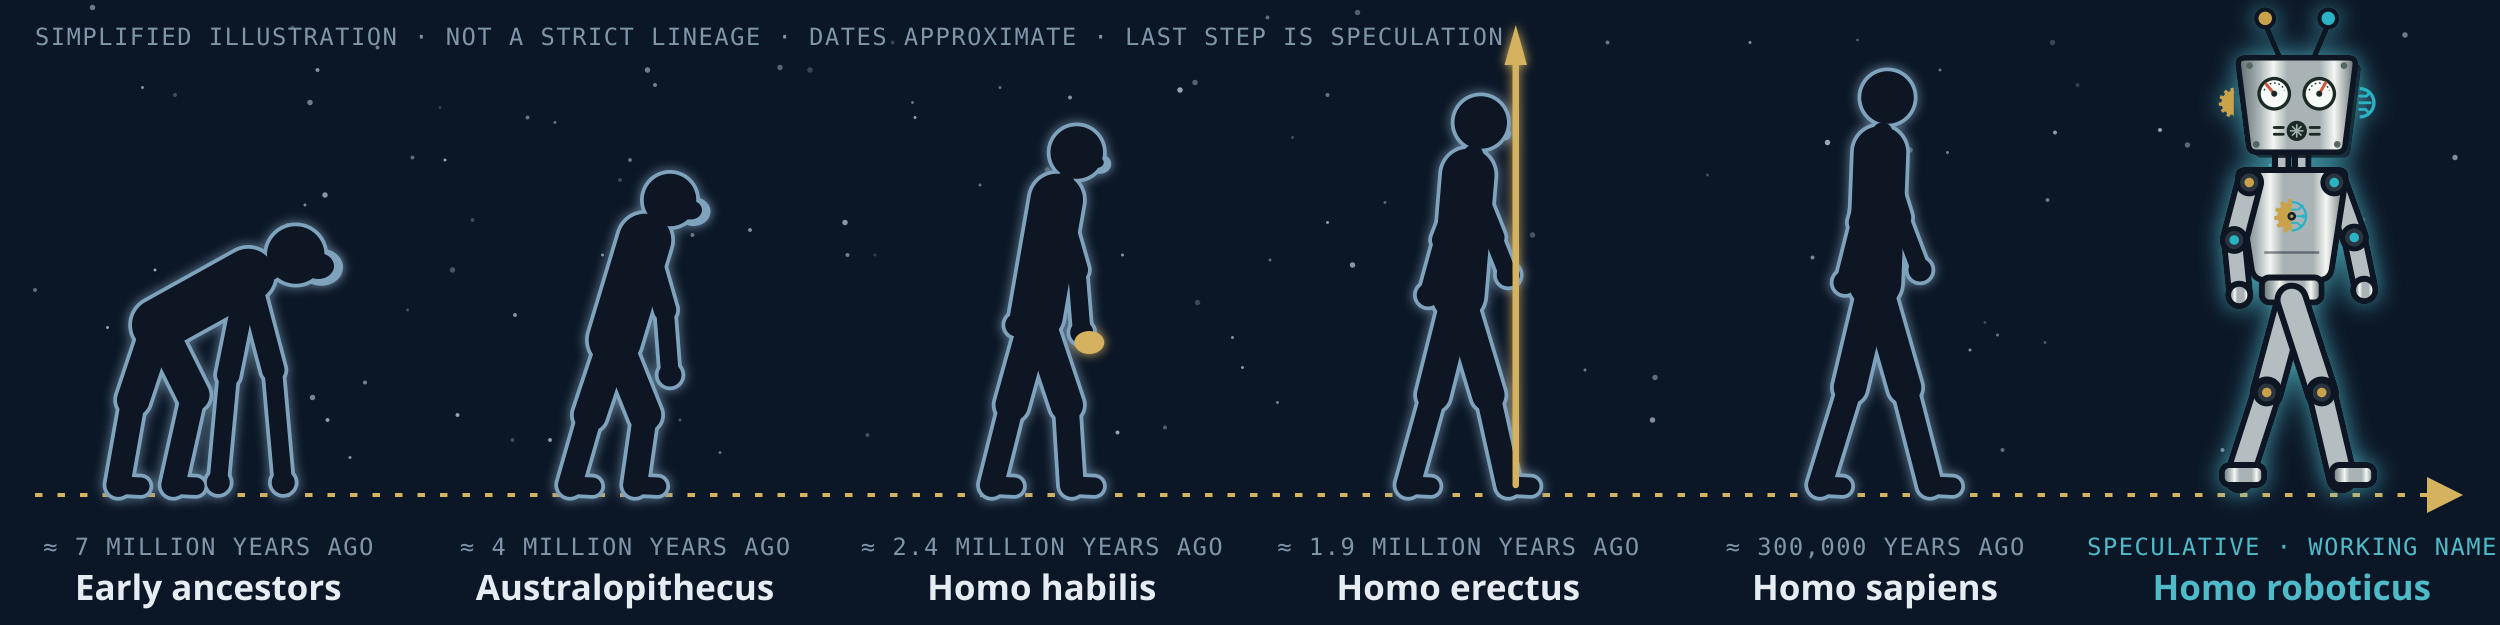
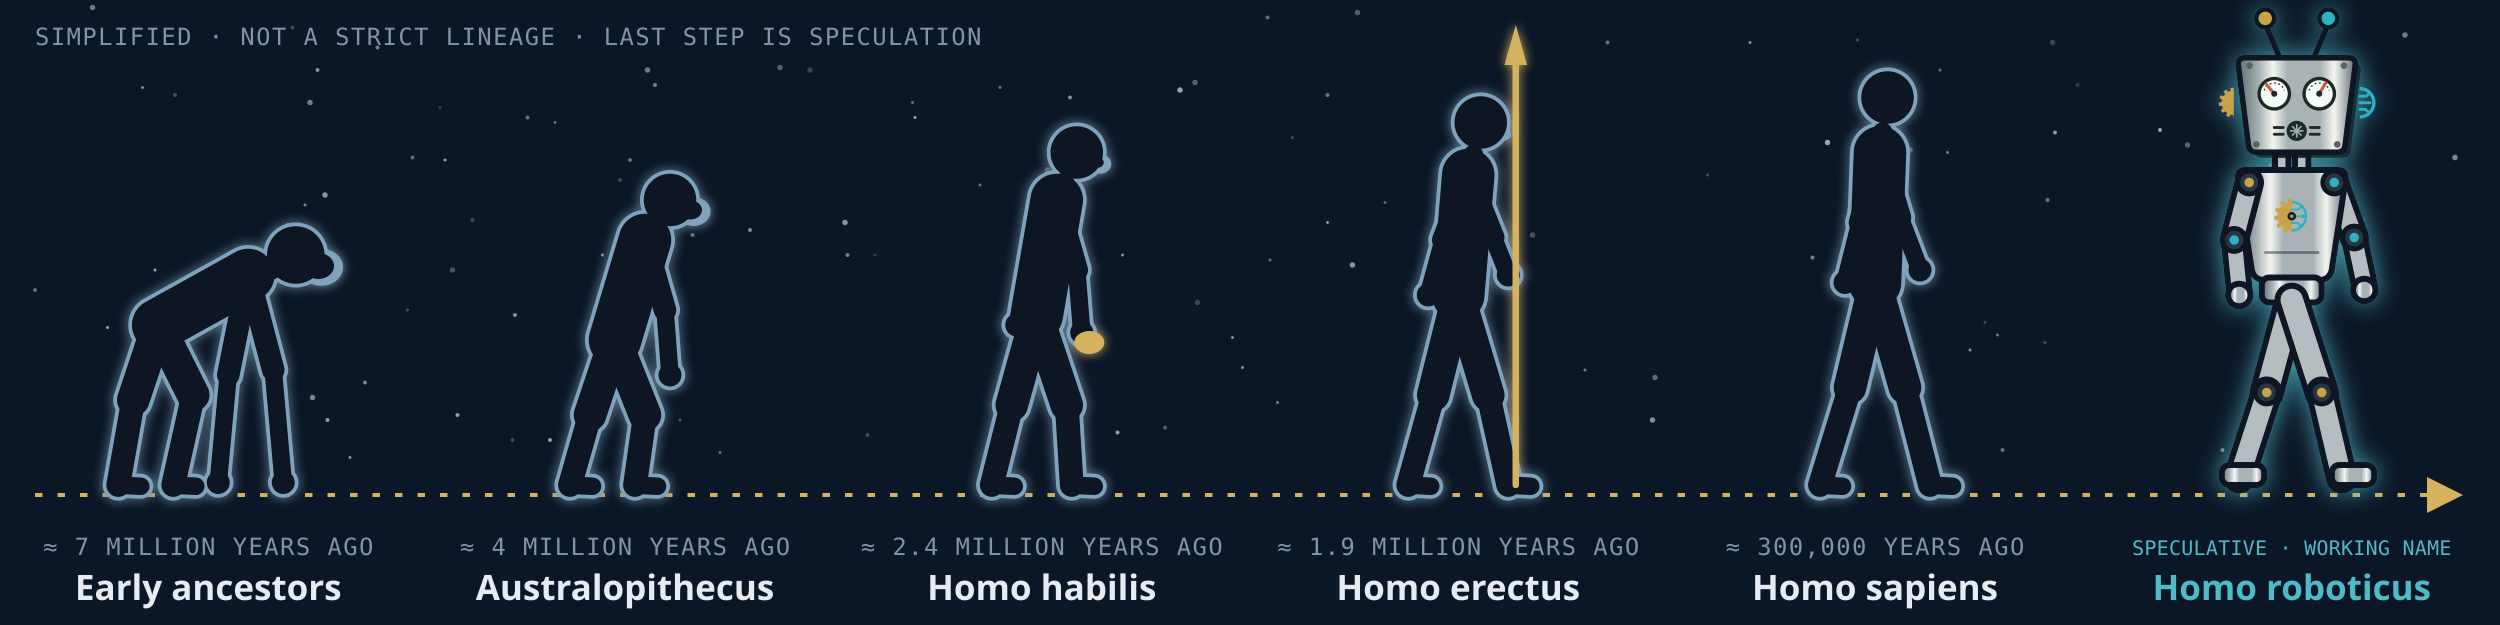
<svg xmlns="http://www.w3.org/2000/svg" viewBox="0 0 1000 250" role="img" aria-label="A simplified illustration of the line of development: from early ancestors through Australopithecus, Homo habilis, Homo erectus and Homo sapiens, and, as a speculative continuation, Homo roboticus, a robot-human.">
  <rect width="1000" height="250" fill="#0b1626" />
  <defs>
    <filter id="gw" x="-50%" y="-50%" width="200%" height="200%">
      <feGaussianBlur stdDeviation="2.2" result="b" />
      <feMerge>
        <feMergeNode in="b" />
        <feMergeNode in="SourceGraphic" />
      </feMerge>
    </filter>
    <filter id="gw2" x="-50%" y="-50%" width="200%" height="200%">
      <feDropShadow dx="0" dy="0" stdDeviation="5" flood-color="#4fbac8" flood-opacity=".8" />
    </filter>
  </defs>
  <circle cx="324" cy="28" r="1.1" fill="#d6e6f2" opacity="0.22" />
  <circle cx="821" cy="17" r="1.1" fill="#d6e6f2" opacity="0.23" />
  <circle cx="507" cy="7" r="0.8" fill="#d6e6f2" opacity="0.41" />
  <circle cx="241" cy="102" r="0.6" fill="#d6e6f2" opacity="0.61" />
  <circle cx="124" cy="41" r="1.1" fill="#d6e6f2" opacity="0.49" />
  <circle cx="62" cy="108" r="0.6" fill="#d6e6f2" opacity="0.69" />
  <circle cx="47" cy="159" r="0.8" fill="#d6e6f2" opacity="0.41" />
  <circle cx="541" cy="106" r="1.1" fill="#d6e6f2" opacity="0.61" />
  <circle cx="181" cy="108" r="1.1" fill="#d6e6f2" opacity="0.29" />
  <circle cx="97" cy="132" r="1.1" fill="#d6e6f2" opacity="0.23" />
  <circle cx="206" cy="126" r="0.8" fill="#d6e6f2" opacity="0.59" />
  <circle cx="466" cy="171" r="0.8" fill="#d6e6f2" opacity="0.35" />
  <circle cx="794" cy="129" r="0.6" fill="#d6e6f2" opacity="0.24" />
  <circle cx="300" cy="92" r="0.8" fill="#d6e6f2" opacity="0.56" />
  <circle cx="288" cy="181" r="0.6" fill="#d6e6f2" opacity="0.46" />
  <circle cx="165" cy="63" r="0.8" fill="#d6e6f2" opacity="0.41" />
  <circle cx="962" cy="14" r="1.1" fill="#d6e6f2" opacity="0.49" />
  <circle cx="875" cy="58" r="1.1" fill="#d6e6f2" opacity="0.38" />
  <circle cx="497" cy="147" r="0.6" fill="#d6e6f2" opacity="0.62" />
  <circle cx="945" cy="88" r="1.1" fill="#d6e6f2" opacity="0.23" />
  <circle cx="731" cy="57" r="1.1" fill="#d6e6f2" opacity="0.70" />
  <circle cx="822" cy="53" r="0.8" fill="#d6e6f2" opacity="0.64" />
  <circle cx="347" cy="174" r="0.8" fill="#d6e6f2" opacity="0.28" />
  <circle cx="117" cy="11" r="0.8" fill="#d6e6f2" opacity="0.26" />
  <circle cx="248" cy="72" r="0.8" fill="#d6e6f2" opacity="0.24" />
  <circle cx="449" cy="102" r="0.6" fill="#d6e6f2" opacity="0.61" />
  <circle cx="864" cy="52" r="0.8" fill="#d6e6f2" opacity="0.69" />
  <circle cx="683" cy="70" r="0.6" fill="#d6e6f2" opacity="0.28" />
  <circle cx="176" cy="43" r="0.6" fill="#d6e6f2" opacity="0.21" />
  <circle cx="831" cy="34" r="0.8" fill="#d6e6f2" opacity="0.20" />
  <circle cx="419" cy="68" r="1.1" fill="#d6e6f2" opacity="0.36" />
  <circle cx="125" cy="159" r="1.1" fill="#d6e6f2" opacity="0.53" />
  <circle cx="740" cy="84" r="1.1" fill="#d6e6f2" opacity="0.60" />
  <circle cx="392" cy="74" r="0.6" fill="#d6e6f2" opacity="0.44" />
  <circle cx="400" cy="35" r="0.6" fill="#d6e6f2" opacity="0.42" />
  <circle cx="110" cy="111" r="0.6" fill="#d6e6f2" opacity="0.20" />
  <circle cx="151" cy="19" r="0.8" fill="#d6e6f2" opacity="0.51" />
  <circle cx="70" cy="38" r="0.8" fill="#d6e6f2" opacity="0.27" />
  <circle cx="252" cy="64" r="0.8" fill="#d6e6f2" opacity="0.44" />
  <circle cx="115" cy="90" r="0.8" fill="#d6e6f2" opacity="0.44" />
  <circle cx="312" cy="27" r="1.1" fill="#d6e6f2" opacity="0.37" />
  <circle cx="265" cy="153" r="0.6" fill="#d6e6f2" opacity="0.46" />
  <circle cx="205" cy="176" r="0.8" fill="#d6e6f2" opacity="0.27" />
  <circle cx="543" cy="5" r="1.1" fill="#d6e6f2" opacity="0.35" />
  <circle cx="643" cy="17" r="0.8" fill="#d6e6f2" opacity="0.46" />
  <circle cx="908" cy="66" r="0.6" fill="#d6e6f2" opacity="0.47" />
  <circle cx="779" cy="61" r="0.6" fill="#d6e6f2" opacity="0.51" />
  <circle cx="788" cy="140" r="0.6" fill="#d6e6f2" opacity="0.60" />
  <circle cx="818" cy="137" r="0.6" fill="#d6e6f2" opacity="0.30" />
  <circle cx="493" cy="135" r="0.6" fill="#d6e6f2" opacity="0.60" />
  <circle cx="472" cy="36" r="1.1" fill="#d6e6f2" opacity="0.68" />
  <circle cx="447" cy="173" r="0.8" fill="#d6e6f2" opacity="0.68" />
  <circle cx="365" cy="41" r="0.6" fill="#d6e6f2" opacity="0.44" />
  <circle cx="338" cy="89" r="1.1" fill="#d6e6f2" opacity="0.62" />
  <circle cx="479" cy="121" r="1.1" fill="#d6e6f2" opacity="0.24" />
  <circle cx="661" cy="168" r="1.1" fill="#d6e6f2" opacity="0.58" />
  <circle cx="478" cy="33" r="1.1" fill="#d6e6f2" opacity="0.37" />
  <circle cx="801" cy="180" r="0.8" fill="#d6e6f2" opacity="0.43" />
  <circle cx="743" cy="16" r="0.6" fill="#d6e6f2" opacity="0.29" />
  <circle cx="127" cy="28" r="0.8" fill="#d6e6f2" opacity="0.60" />
  <circle cx="146" cy="153" r="0.8" fill="#d6e6f2" opacity="0.53" />
  <circle cx="350" cy="102" r="0.6" fill="#d6e6f2" opacity="0.21" />
  <circle cx="799" cy="134" r="0.6" fill="#d6e6f2" opacity="0.46" />
  <circle cx="934" cy="80" r="0.6" fill="#d6e6f2" opacity="0.61" />
  <circle cx="211" cy="47" r="0.8" fill="#d6e6f2" opacity="0.45" />
  <circle cx="764" cy="60" r="1.1" fill="#d6e6f2" opacity="0.41" />
  <circle cx="131" cy="168" r="0.8" fill="#d6e6f2" opacity="0.65" />
  <circle cx="662" cy="151" r="1.1" fill="#d6e6f2" opacity="0.41" />
  <circle cx="918" cy="93" r="1.1" fill="#d6e6f2" opacity="0.28" />
  <circle cx="511" cy="161" r="0.6" fill="#d6e6f2" opacity="0.50" />
  <circle cx="776" cy="28" r="0.6" fill="#d6e6f2" opacity="0.44" />
  <circle cx="725" cy="103" r="0.8" fill="#d6e6f2" opacity="0.54" />
  <circle cx="531" cy="89" r="0.6" fill="#d6e6f2" opacity="0.64" />
  <circle cx="57" cy="35" r="0.6" fill="#d6e6f2" opacity="0.59" />
  <circle cx="508" cy="104" r="0.6" fill="#d6e6f2" opacity="0.42" />
  <circle cx="613" cy="94" r="1.1" fill="#d6e6f2" opacity="0.30" />
  <circle cx="277" cy="94" r="0.8" fill="#d6e6f2" opacity="0.45" />
  <circle cx="248" cy="97" r="0.8" fill="#d6e6f2" opacity="0.66" />
  <circle cx="893" cy="37" r="0.8" fill="#d6e6f2" opacity="0.27" />
  <circle cx="122" cy="82" r="0.6" fill="#d6e6f2" opacity="0.54" />
  <circle cx="428" cy="39" r="0.8" fill="#d6e6f2" opacity="0.59" />
  <circle cx="897" cy="29" r="1.1" fill="#d6e6f2" opacity="0.52" />
  <circle cx="366" cy="47" r="0.6" fill="#d6e6f2" opacity="0.68" />
  <circle cx="220" cy="176" r="0.8" fill="#d6e6f2" opacity="0.64" />
  <circle cx="163" cy="124" r="0.6" fill="#d6e6f2" opacity="0.28" />
  <circle cx="432" cy="95" r="0.8" fill="#d6e6f2" opacity="0.41" />
  <circle cx="357" cy="17" r="0.8" fill="#d6e6f2" opacity="0.21" />
  <circle cx="554" cy="81" r="0.6" fill="#d6e6f2" opacity="0.39" />
  <circle cx="517" cy="55" r="0.6" fill="#d6e6f2" opacity="0.26" />
  <circle cx="919" cy="42" r="0.6" fill="#d6e6f2" opacity="0.24" />
  <circle cx="272" cy="168" r="0.6" fill="#d6e6f2" opacity="0.34" />
  <circle cx="130" cy="78" r="1.1" fill="#d6e6f2" opacity="0.61" />
  <circle cx="259" cy="28" r="1.1" fill="#d6e6f2" opacity="0.49" />
  <circle cx="700" cy="17" r="0.6" fill="#d6e6f2" opacity="0.60" />
  <circle cx="183" cy="166" r="0.8" fill="#d6e6f2" opacity="0.67" />
  <circle cx="634" cy="148" r="0.6" fill="#d6e6f2" opacity="0.50" />
  <circle cx="222" cy="49" r="0.6" fill="#d6e6f2" opacity="0.43" />
  <circle cx="339" cy="102" r="0.8" fill="#d6e6f2" opacity="0.51" />
  <circle cx="43" cy="131" r="0.6" fill="#d6e6f2" opacity="0.68" />
  <circle cx="262" cy="34" r="0.8" fill="#d6e6f2" opacity="0.51" />
  <circle cx="531" cy="38" r="0.8" fill="#d6e6f2" opacity="0.45" />
  <circle cx="178" cy="64" r="0.6" fill="#d6e6f2" opacity="0.70" />
  <circle cx="37" cy="3" r="1.1" fill="#d6e6f2" opacity="0.48" />
  <circle cx="189" cy="88" r="0.8" fill="#d6e6f2" opacity="0.25" />
  <circle cx="819" cy="80" r="0.8" fill="#d6e6f2" opacity="0.47" />
  <circle cx="889" cy="180" r="0.8" fill="#d6e6f2" opacity="0.54" />
  <circle cx="982" cy="63" r="1.1" fill="#d6e6f2" opacity="0.56" />
  <circle cx="140" cy="183" r="0.6" fill="#d6e6f2" opacity="0.62" />
  <circle cx="14" cy="116" r="0.8" fill="#d6e6f2" opacity="0.42" />
  <circle cx="55" cy="123" r="0.8" fill="#d6e6f2" opacity="0.64" />
  <defs>
    <marker id="arnen" markerWidth="9" markerHeight="9" refX="7" refY="4.5" orient="auto">
      <path d="M0 0 L9 4.5 L0 9 Z" fill="#d4b25e" />
    </marker>
  </defs>
  <path d="M14 198 H982" stroke="#d4b25e" stroke-width="1.6" stroke-dasharray="3 6" marker-end="url(#arnen)" />
  <g class="fg" style="--d:0.00s;--o:1">
    <g filter="url(#gw)">
      <path d="M63.3 130 L53.3 160" stroke="#7fa3bd" stroke-width="16" stroke-linecap="round" fill="none" />
      <path d="M53.3 160 L47.3 194" stroke="#7fa3bd" stroke-width="12.5" stroke-linecap="round" fill="none" />
      <path d="M46.3 194 L56.3 194.5" stroke="#7fa3bd" stroke-width="10" stroke-linecap="round" fill="none" />
      <path d="M99.3 110 L91.3 150" stroke="#7fa3bd" stroke-width="12" stroke-linecap="round" fill="none" />
      <path d="M91.3 150 L87.3 193" stroke="#7fa3bd" stroke-width="10" stroke-linecap="round" fill="none" />
      <circle cx="87.3" cy="193" r="6.1" fill="#7fa3bd" />
      <path d="M63.3 130 L99.3 110" stroke="#7fa3bd" stroke-width="24" stroke-linecap="round" fill="none" />
      <path d="M99.3 110 L108.3 108" stroke="#7fa3bd" stroke-width="11" stroke-linecap="round" fill="none" />
      <path d="M63.3 130 L77.3 158" stroke="#7fa3bd" stroke-width="16" stroke-linecap="round" fill="none" />
      <path d="M77.3 158 L69.3 194" stroke="#7fa3bd" stroke-width="12.5" stroke-linecap="round" fill="none" />
      <path d="M68.3 194 L78.3 194.5" stroke="#7fa3bd" stroke-width="10" stroke-linecap="round" fill="none" />
      <circle cx="118.3" cy="102" r="13" fill="#7fa3bd" />
      <ellipse cx="128.5" cy="106.9" rx="8.7" ry="7.4" fill="#7fa3bd" />
      <path d="M99.3 110 L109.3 148" stroke="#7fa3bd" stroke-width="12" stroke-linecap="round" fill="none" />
      <path d="M109.3 148 L113.3 193" stroke="#7fa3bd" stroke-width="10" stroke-linecap="round" fill="none" />
      <circle cx="113.3" cy="193" r="6.1" fill="#7fa3bd" />
      <path d="M63.3 130 L53.3 160" stroke="#0a1220" stroke-width="13" stroke-linecap="round" fill="none" />
      <path d="M53.3 160 L47.3 194" stroke="#0a1220" stroke-width="9.5" stroke-linecap="round" fill="none" />
      <path d="M46.3 194 L56.3 194.5" stroke="#0a1220" stroke-width="7" stroke-linecap="round" fill="none" />
      <path d="M99.3 110 L91.3 150" stroke="#0a1220" stroke-width="9" stroke-linecap="round" fill="none" />
      <path d="M91.3 150 L87.3 193" stroke="#0a1220" stroke-width="7" stroke-linecap="round" fill="none" />
      <circle cx="87.3" cy="193" r="4.6" fill="#0a1220" />
      <path d="M63.3 130 L99.3 110" stroke="#0a1220" stroke-width="21" stroke-linecap="round" fill="none" />
      <path d="M99.3 110 L108.3 108" stroke="#0a1220" stroke-width="8" stroke-linecap="round" fill="none" />
      <path d="M63.3 130 L77.3 158" stroke="#0a1220" stroke-width="13" stroke-linecap="round" fill="none" />
      <path d="M77.3 158 L69.3 194" stroke="#0a1220" stroke-width="9.5" stroke-linecap="round" fill="none" />
      <path d="M68.3 194 L78.3 194.5" stroke="#0a1220" stroke-width="7" stroke-linecap="round" fill="none" />
      <circle cx="118.3" cy="102" r="11.5" fill="#0a1220" />
      <ellipse cx="127.3" cy="106.4" rx="6.3" ry="5.2" fill="#0a1220" />
      <path d="M99.3 110 L109.3 148" stroke="#0a1220" stroke-width="9" stroke-linecap="round" fill="none" />
      <path d="M109.3 148 L113.3 193" stroke="#0a1220" stroke-width="7" stroke-linecap="round" fill="none" />
      <circle cx="113.3" cy="193" r="4.6" fill="#0a1220" />
    </g>
  </g>
  <g class="fg" style="--d:0.35s;--o:1">
    <g filter="url(#gw)">
      <path d="M246 136 L236 166" stroke="#7fa3bd" stroke-width="16" stroke-linecap="round" fill="none" />
      <path d="M236 166 L228 194" stroke="#7fa3bd" stroke-width="12.5" stroke-linecap="round" fill="none" />
      <path d="M227 194 L237 194.5" stroke="#7fa3bd" stroke-width="10" stroke-linecap="round" fill="none" />
      <path d="M258 96 L248 122" stroke="#7fa3bd" stroke-width="12" stroke-linecap="round" fill="none" />
      <path d="M248 122 L242 148" stroke="#7fa3bd" stroke-width="10" stroke-linecap="round" fill="none" />
      <circle cx="242" cy="148" r="6.1" fill="#7fa3bd" />
      <path d="M246 136 L258 96" stroke="#7fa3bd" stroke-width="24" stroke-linecap="round" fill="none" />
      <path d="M258 96 L262 90" stroke="#7fa3bd" stroke-width="11" stroke-linecap="round" fill="none" />
      <path d="M246 136 L258 166" stroke="#7fa3bd" stroke-width="16" stroke-linecap="round" fill="none" />
      <path d="M258 166 L254 194" stroke="#7fa3bd" stroke-width="12.5" stroke-linecap="round" fill="none" />
      <path d="M253 194 L263 194.5" stroke="#7fa3bd" stroke-width="10" stroke-linecap="round" fill="none" />
      <circle cx="268" cy="80" r="12" fill="#7fa3bd" />
      <ellipse cx="277.4" cy="84.6" rx="6.8" ry="5.8" fill="#7fa3bd" />
      <path d="M258 96 L266 124" stroke="#7fa3bd" stroke-width="12" stroke-linecap="round" fill="none" />
      <path d="M266 124 L268 150" stroke="#7fa3bd" stroke-width="10" stroke-linecap="round" fill="none" />
      <circle cx="268" cy="150" r="6.1" fill="#7fa3bd" />
      <path d="M246 136 L236 166" stroke="#0a1220" stroke-width="13" stroke-linecap="round" fill="none" />
      <path d="M236 166 L228 194" stroke="#0a1220" stroke-width="9.5" stroke-linecap="round" fill="none" />
      <path d="M227 194 L237 194.5" stroke="#0a1220" stroke-width="7" stroke-linecap="round" fill="none" />
      <path d="M258 96 L248 122" stroke="#0a1220" stroke-width="9" stroke-linecap="round" fill="none" />
      <path d="M248 122 L242 148" stroke="#0a1220" stroke-width="7" stroke-linecap="round" fill="none" />
      <circle cx="242" cy="148" r="4.6" fill="#0a1220" />
      <path d="M246 136 L258 96" stroke="#0a1220" stroke-width="21" stroke-linecap="round" fill="none" />
      <path d="M258 96 L262 90" stroke="#0a1220" stroke-width="8" stroke-linecap="round" fill="none" />
      <path d="M246 136 L258 166" stroke="#0a1220" stroke-width="13" stroke-linecap="round" fill="none" />
      <path d="M258 166 L254 194" stroke="#0a1220" stroke-width="9.5" stroke-linecap="round" fill="none" />
      <path d="M253 194 L263 194.5" stroke="#0a1220" stroke-width="7" stroke-linecap="round" fill="none" />
      <circle cx="268" cy="80" r="10.5" fill="#0a1220" />
      <ellipse cx="276.2" cy="84" rx="4.6" ry="3.8" fill="#0a1220" />
      <path d="M258 96 L266 124" stroke="#0a1220" stroke-width="9" stroke-linecap="round" fill="none" />
      <path d="M266 124 L268 150" stroke="#0a1220" stroke-width="7" stroke-linecap="round" fill="none" />
      <circle cx="268" cy="150" r="4.6" fill="#0a1220" />
    </g>
  </g>
  <g class="fg" style="--d:0.70s;--o:1">
    <g filter="url(#gw)">
      <path d="M414.7 126 L404.7 162" stroke="#7fa3bd" stroke-width="16" stroke-linecap="round" fill="none" />
      <path d="M404.7 162 L396.7 194" stroke="#7fa3bd" stroke-width="12.5" stroke-linecap="round" fill="none" />
      <path d="M395.7 194 L405.7 194.5" stroke="#7fa3bd" stroke-width="10" stroke-linecap="round" fill="none" />
      <path d="M422.7 80 L412.7 106" stroke="#7fa3bd" stroke-width="12" stroke-linecap="round" fill="none" />
      <path d="M412.7 106 L406.7 130" stroke="#7fa3bd" stroke-width="10" stroke-linecap="round" fill="none" />
      <circle cx="406.7" cy="130" r="6.1" fill="#7fa3bd" />
      <path d="M414.7 126 L422.7 80" stroke="#7fa3bd" stroke-width="24" stroke-linecap="round" fill="none" />
      <path d="M422.7 80 L425.7 73" stroke="#7fa3bd" stroke-width="11" stroke-linecap="round" fill="none" />
      <path d="M414.7 126 L426.7 162" stroke="#7fa3bd" stroke-width="16" stroke-linecap="round" fill="none" />
      <path d="M426.7 162 L428.7 194" stroke="#7fa3bd" stroke-width="12.5" stroke-linecap="round" fill="none" />
      <path d="M427.7 194 L437.7 194.5" stroke="#7fa3bd" stroke-width="10" stroke-linecap="round" fill="none" />
      <circle cx="430.7" cy="61" r="12" fill="#7fa3bd" />
      <ellipse cx="440" cy="65.6" rx="4.5" ry="3.9" fill="#7fa3bd" />
      <path d="M422.7 80 L430.7 108" stroke="#7fa3bd" stroke-width="12" stroke-linecap="round" fill="none" />
      <path d="M430.7 108 L432.7 133" stroke="#7fa3bd" stroke-width="10" stroke-linecap="round" fill="none" />
      <circle cx="432.7" cy="133" r="6.1" fill="#7fa3bd" />
      <path d="M414.7 126 L404.7 162" stroke="#0a1220" stroke-width="13" stroke-linecap="round" fill="none" />
      <path d="M404.7 162 L396.7 194" stroke="#0a1220" stroke-width="9.5" stroke-linecap="round" fill="none" />
      <path d="M395.7 194 L405.7 194.5" stroke="#0a1220" stroke-width="7" stroke-linecap="round" fill="none" />
      <path d="M422.7 80 L412.7 106" stroke="#0a1220" stroke-width="9" stroke-linecap="round" fill="none" />
      <path d="M412.7 106 L406.7 130" stroke="#0a1220" stroke-width="7" stroke-linecap="round" fill="none" />
      <circle cx="406.7" cy="130" r="4.6" fill="#0a1220" />
      <path d="M414.7 126 L422.7 80" stroke="#0a1220" stroke-width="21" stroke-linecap="round" fill="none" />
      <path d="M422.7 80 L425.7 73" stroke="#0a1220" stroke-width="8" stroke-linecap="round" fill="none" />
      <path d="M414.7 126 L426.7 162" stroke="#0a1220" stroke-width="13" stroke-linecap="round" fill="none" />
      <path d="M426.7 162 L428.7 194" stroke="#0a1220" stroke-width="9.5" stroke-linecap="round" fill="none" />
      <path d="M427.7 194 L437.7 194.5" stroke="#0a1220" stroke-width="7" stroke-linecap="round" fill="none" />
      <circle cx="430.7" cy="61" r="10.5" fill="#0a1220" />
      <ellipse cx="438.9" cy="65" rx="2.6" ry="2.1" fill="#0a1220" />
      <path d="M422.7 80 L430.7 108" stroke="#0a1220" stroke-width="9" stroke-linecap="round" fill="none" />
      <path d="M430.7 108 L432.7 133" stroke="#0a1220" stroke-width="7" stroke-linecap="round" fill="none" />
      <circle cx="432.7" cy="133" r="4.6" fill="#0a1220" />
      <ellipse cx="435.7" cy="137" rx="6" ry="4.6" fill="#d4b25e" />
    </g>
  </g>
  <g class="fg" style="--d:1.05s;--o:1">
    <g filter="url(#gw)">
      <path d="M583.3 118 L573.3 158" stroke="#7fa3bd" stroke-width="16" stroke-linecap="round" fill="none" />
      <path d="M573.3 158 L563.3 194" stroke="#7fa3bd" stroke-width="12.5" stroke-linecap="round" fill="none" />
      <path d="M562.3 194 L572.3 194.5" stroke="#7fa3bd" stroke-width="10" stroke-linecap="round" fill="none" />
      <path d="M587.3 70 L577.3 96" stroke="#7fa3bd" stroke-width="12" stroke-linecap="round" fill="none" />
      <path d="M577.3 96 L571.3 118" stroke="#7fa3bd" stroke-width="10" stroke-linecap="round" fill="none" />
      <circle cx="571.3" cy="118" r="6.1" fill="#7fa3bd" />
      <path d="M583.3 118 L587.3 70" stroke="#7fa3bd" stroke-width="24" stroke-linecap="round" fill="none" />
      <path d="M587.3 70 L589.3 62" stroke="#7fa3bd" stroke-width="11" stroke-linecap="round" fill="none" />
      <path d="M583.3 118 L595.3 158" stroke="#7fa3bd" stroke-width="16" stroke-linecap="round" fill="none" />
      <path d="M595.3 158 L603.3 194" stroke="#7fa3bd" stroke-width="12.5" stroke-linecap="round" fill="none" />
      <path d="M602.3 194 L612.3 194.5" stroke="#7fa3bd" stroke-width="10" stroke-linecap="round" fill="none" />
      <circle cx="592.3" cy="49" r="12" fill="#7fa3bd" />
      <ellipse cx="601.7" cy="53.6" rx="2.8" ry="2.6" fill="#7fa3bd" />
      <path d="M587.3 70 L597.3 95" stroke="#7fa3bd" stroke-width="12" stroke-linecap="round" fill="none" />
      <path d="M597.3 95 L603.3 110" stroke="#7fa3bd" stroke-width="10" stroke-linecap="round" fill="none" />
      <circle cx="603.3" cy="110" r="6.1" fill="#7fa3bd" />
      <path d="M583.3 118 L573.3 158" stroke="#0a1220" stroke-width="13" stroke-linecap="round" fill="none" />
      <path d="M573.3 158 L563.3 194" stroke="#0a1220" stroke-width="9.5" stroke-linecap="round" fill="none" />
      <path d="M562.3 194 L572.3 194.5" stroke="#0a1220" stroke-width="7" stroke-linecap="round" fill="none" />
      <path d="M587.3 70 L577.3 96" stroke="#0a1220" stroke-width="9" stroke-linecap="round" fill="none" />
      <path d="M577.3 96 L571.3 118" stroke="#0a1220" stroke-width="7" stroke-linecap="round" fill="none" />
      <circle cx="571.3" cy="118" r="4.6" fill="#0a1220" />
      <path d="M583.3 118 L587.3 70" stroke="#0a1220" stroke-width="21" stroke-linecap="round" fill="none" />
      <path d="M587.3 70 L589.3 62" stroke="#0a1220" stroke-width="8" stroke-linecap="round" fill="none" />
      <path d="M583.3 118 L595.3 158" stroke="#0a1220" stroke-width="13" stroke-linecap="round" fill="none" />
      <path d="M595.3 158 L603.3 194" stroke="#0a1220" stroke-width="9.5" stroke-linecap="round" fill="none" />
      <path d="M602.3 194 L612.3 194.5" stroke="#0a1220" stroke-width="7" stroke-linecap="round" fill="none" />
      <circle cx="592.3" cy="49" r="10.5" fill="#0a1220" />
      <ellipse cx="600.5" cy="53" rx="1.2" ry="0.9" fill="#0a1220" />
      <path d="M587.3 70 L597.3 95" stroke="#0a1220" stroke-width="9" stroke-linecap="round" fill="none" />
      <path d="M597.3 95 L603.3 110" stroke="#0a1220" stroke-width="7" stroke-linecap="round" fill="none" />
      <circle cx="603.3" cy="110" r="4.6" fill="#0a1220" />
      <path d="M606.3 194 L606.3 22" stroke="#d4b25e" stroke-width="2.6" stroke-linecap="round" fill="none" />
      <path d="M606.3 10 L601.8 26 L610.8 26 Z" fill="#d4b25e" />
    </g>
  </g>
  <g class="fg" style="--d:1.40s;--o:1">
    <g filter="url(#gw)">
      <path d="M750 113 L740 155" stroke="#7fa3bd" stroke-width="16" stroke-linecap="round" fill="none" />
      <path d="M740 155 L728 194" stroke="#7fa3bd" stroke-width="12.5" stroke-linecap="round" fill="none" />
      <path d="M727 194 L737 194.5" stroke="#7fa3bd" stroke-width="10" stroke-linecap="round" fill="none" />
      <path d="M752 61 L760 87" stroke="#7fa3bd" stroke-width="12" stroke-linecap="round" fill="none" />
      <path d="M760 87 L768 108" stroke="#7fa3bd" stroke-width="10" stroke-linecap="round" fill="none" />
      <circle cx="768" cy="108" r="6.1" fill="#7fa3bd" />
      <path d="M750 113 L752 61" stroke="#7fa3bd" stroke-width="24" stroke-linecap="round" fill="none" />
      <path d="M752 61 L753 53" stroke="#7fa3bd" stroke-width="11" stroke-linecap="round" fill="none" />
      <path d="M750 113 L762 155" stroke="#7fa3bd" stroke-width="16" stroke-linecap="round" fill="none" />
      <path d="M762 155 L772 194" stroke="#7fa3bd" stroke-width="12.5" stroke-linecap="round" fill="none" />
      <path d="M771 194 L781 194.5" stroke="#7fa3bd" stroke-width="10" stroke-linecap="round" fill="none" />
      <circle cx="755" cy="39" r="12" fill="#7fa3bd" />
      <path d="M752 61 L744 89" stroke="#7fa3bd" stroke-width="12" stroke-linecap="round" fill="none" />
      <path d="M744 89 L738 113" stroke="#7fa3bd" stroke-width="10" stroke-linecap="round" fill="none" />
      <circle cx="738" cy="113" r="6.1" fill="#7fa3bd" />
      <path d="M750 113 L740 155" stroke="#0a1220" stroke-width="13" stroke-linecap="round" fill="none" />
      <path d="M740 155 L728 194" stroke="#0a1220" stroke-width="9.5" stroke-linecap="round" fill="none" />
      <path d="M727 194 L737 194.5" stroke="#0a1220" stroke-width="7" stroke-linecap="round" fill="none" />
      <path d="M752 61 L760 87" stroke="#0a1220" stroke-width="9" stroke-linecap="round" fill="none" />
      <path d="M760 87 L768 108" stroke="#0a1220" stroke-width="7" stroke-linecap="round" fill="none" />
      <circle cx="768" cy="108" r="4.6" fill="#0a1220" />
      <path d="M750 113 L752 61" stroke="#0a1220" stroke-width="21" stroke-linecap="round" fill="none" />
      <path d="M752 61 L753 53" stroke="#0a1220" stroke-width="8" stroke-linecap="round" fill="none" />
      <path d="M750 113 L762 155" stroke="#0a1220" stroke-width="13" stroke-linecap="round" fill="none" />
      <path d="M762 155 L772 194" stroke="#0a1220" stroke-width="9.5" stroke-linecap="round" fill="none" />
      <path d="M771 194 L781 194.5" stroke="#0a1220" stroke-width="7" stroke-linecap="round" fill="none" />
      <circle cx="755" cy="39" r="10.5" fill="#0a1220" />
      <path d="M752 61 L744 89" stroke="#0a1220" stroke-width="9" stroke-linecap="round" fill="none" />
      <path d="M744 89 L738 113" stroke="#0a1220" stroke-width="7" stroke-linecap="round" fill="none" />
      <circle cx="738" cy="113" r="4.6" fill="#0a1220" />
    </g>
  </g>
  <g class="fg" style="--d:1.75s;--o:1">
    <g filter="url(#gw2)">
      <defs>
        <linearGradient id="chnen" x1="0" y1="0" x2="1" y2="0">
          <stop offset="0" stop-color="#5f6b70" />
          <stop offset=".18" stop-color="#a9b3b5" />
          <stop offset=".3" stop-color="#f4f6f2" />
          <stop offset=".42" stop-color="#a9b3b5" />
          <stop offset=".7" stop-color="#a9b3b5" />
          <stop offset=".82" stop-color="#f4f6f2" />
          <stop offset="1" stop-color="#5f6b70" />
        </linearGradient>
      </defs>
      <path d="M916.7 120 L906.7 157" stroke="#0a1220" stroke-width="13.8" stroke-linecap="round" fill="none" />
      <path d="M916.7 120 L906.7 157" stroke="#b4bec0" stroke-width="9" stroke-linecap="round" fill="none" />
      <path d="M906.7 157 L895.7 191" stroke="#0a1220" stroke-width="12.8" stroke-linecap="round" fill="none" />
      <path d="M906.7 157 L895.7 191" stroke="#b4bec0" stroke-width="8" stroke-linecap="round" fill="none" />
      <circle cx="906.7" cy="157" r="4.6" fill="#2a3640" stroke="#0a1220" stroke-width="1.9" />
      <circle cx="906.7" cy="157" r="1.9" fill="#c9a24a" />
      <rect x="888.7" y="186" width="17" height="8" rx="3" fill="url(#chnen)" stroke="#0a1220" stroke-width="2.4" />
      <path d="M933.7 73 L941.7 95" stroke="#0a1220" stroke-width="11.8" stroke-linecap="round" fill="none" />
      <path d="M933.7 73 L941.7 95" stroke="#b4bec0" stroke-width="7" stroke-linecap="round" fill="none" />
      <path d="M941.7 95 L945.7 114" stroke="#0a1220" stroke-width="10.8" stroke-linecap="round" fill="none" />
      <path d="M941.7 95 L945.7 114" stroke="#b4bec0" stroke-width="6" stroke-linecap="round" fill="none" />
      <circle cx="941.7" cy="95" r="4.6" fill="#2a3640" stroke="#0a1220" stroke-width="1.9" />
      <circle cx="941.7" cy="95" r="1.9" fill="#2bb3c4" />
      <circle cx="945.7" cy="116" r="4.5" fill="url(#chnen)" stroke="#0a1220" stroke-width="2.4" />
      <path d="M912.7 70 L912.7 61" stroke="#0a1220" stroke-width="7.8" stroke-linecap="round" fill="none" />
      <path d="M912.7 70 L912.7 61" stroke="#b4bec0" stroke-width="3" stroke-linecap="round" fill="none" />
      <path d="M920.7 70 L920.7 61" stroke="#0a1220" stroke-width="7.8" stroke-linecap="round" fill="none" />
      <path d="M920.7 70 L920.7 61" stroke="#b4bec0" stroke-width="3" stroke-linecap="round" fill="none" />
      <path d="M897.7 68 H935.7 Q938.7 68 938.2 72 L932.7 108 Q931.7 112 927.7 112 H905.7 Q901.7 112 900.7 108 L895.2 72 Q894.7 68 897.7 68 Z" fill="url(#chnen)" stroke="#0a1220" stroke-width="2.4" />
      <rect x="904.7" y="111" width="24" height="10" rx="3" fill="url(#chnen)" stroke="#0a1220" stroke-width="2.4" />
      <g transform="translate(907.2 77) scale(.19)">
        <path d="M50.0 13.0 L48.1 13.1 L46.1 13.2 L44.2 13.5 L42.3 13.8 L42.2 21.0 L40.7 21.5 L39.2 22.0 L37.8 22.6 L36.4 23.3 L31.5 18.0 L29.8 19.0 L28.3 20.1 L26.7 21.2 L25.2 22.5 L28.8 28.8 L27.7 29.9 L26.7 31.1 L25.7 32.4 L24.8 33.7 L18.0 31.5 L17.0 33.2 L16.2 35.0 L15.5 36.7 L14.8 38.6 L21.0 42.2 L20.7 43.8 L20.4 45.3 L20.2 46.9 L20.0 48.4 L13.0 50.0 L13.1 51.9 L13.2 53.9 L13.5 55.8 L13.8 57.7 L21.0 57.8 L21.5 59.3 L22.0 60.8 L22.6 62.2 L23.3 63.6 L18.0 68.5 L19.0 70.2 L20.1 71.7 L21.2 73.3 L22.5 74.8 L28.8 71.2 L29.9 72.3 L31.1 73.3 L32.4 74.3 L33.7 75.2 L31.5 82.0 L33.2 83.0 L35.0 83.8 L36.7 84.5 L38.6 85.2 L42.2 79.0 L43.8 79.3 L45.3 79.6 L46.9 79.8 L48.4 80.0 L50.0 87.0 Z" fill="#c9a24a" />
        <path d="M50 20 A30 30 0 0 1 50 80" fill="none" stroke="#2bb3c4" stroke-width="5" />
        <g fill="none" stroke="#2bb3c4" stroke-width="4" stroke-linecap="round" stroke-linejoin="round">
          <path d="M50 36 H64 L70 30" />
          <path d="M50 50 H72" />
          <path d="M50 64 H62 L68 70" />
        </g>
        <g fill="#2bb3c4">
          <circle cx="71" cy="29" r="4" />
          <circle cx="74" cy="50" r="4" />
          <circle cx="69" cy="71" r="4" />
        </g>
        <circle cx="50" cy="50" r="9" fill="#14212e" />
        <circle cx="50" cy="50" r="3.5" fill="#c9a24a" />
      </g>
      <path d="M905.7 101 H927.7" stroke="#0a1220" stroke-width="1" opacity=".45" />
      <path d="M916.7 120 L928.7 157" stroke="#0a1220" stroke-width="13.8" stroke-linecap="round" fill="none" />
      <path d="M916.7 120 L928.7 157" stroke="#b4bec0" stroke-width="9" stroke-linecap="round" fill="none" />
      <path d="M928.7 157 L936.7 191" stroke="#0a1220" stroke-width="12.8" stroke-linecap="round" fill="none" />
      <path d="M928.7 157 L936.7 191" stroke="#b4bec0" stroke-width="8" stroke-linecap="round" fill="none" />
      <circle cx="928.7" cy="157" r="4.6" fill="#2a3640" stroke="#0a1220" stroke-width="1.9" />
      <circle cx="928.7" cy="157" r="1.9" fill="#c9a24a" />
      <rect x="932.7" y="186" width="17" height="8" rx="3" fill="url(#chnen)" stroke="#0a1220" stroke-width="2.4" />
      <path d="M899.7 73 L893.7 96" stroke="#0a1220" stroke-width="11.8" stroke-linecap="round" fill="none" />
      <path d="M899.7 73 L893.7 96" stroke="#b4bec0" stroke-width="7" stroke-linecap="round" fill="none" />
      <path d="M893.7 96 L895.7 116" stroke="#0a1220" stroke-width="10.8" stroke-linecap="round" fill="none" />
      <path d="M893.7 96 L895.7 116" stroke="#b4bec0" stroke-width="6" stroke-linecap="round" fill="none" />
      <circle cx="893.7" cy="96" r="4.6" fill="#2a3640" stroke="#0a1220" stroke-width="1.9" />
      <circle cx="893.7" cy="96" r="1.9" fill="#2bb3c4" />
      <circle cx="895.7" cy="118" r="4.5" fill="url(#chnen)" stroke="#0a1220" stroke-width="2.4" />
      <circle cx="899.7" cy="73" r="4.6" fill="#2a3640" stroke="#0a1220" stroke-width="1.9" />
      <circle cx="899.7" cy="73" r="1.9" fill="#c9a24a" />
      <circle cx="933.7" cy="73" r="4.6" fill="#2a3640" stroke="#0a1220" stroke-width="1.9" />
      <circle cx="933.7" cy="73" r="1.9" fill="#2bb3c4" />
      <g transform="translate(918.7 42) scale(0.45) translate(-100 -108)">
        <path d="M84 64 L72 36" stroke="#0a1220" stroke-width="5" stroke-linecap="round" />
        <circle cx="72" cy="31" r="8" fill="#c9a24a" stroke="#0a1220" stroke-width="4" />
        <path d="M116 64 L128 36" stroke="#0a1220" stroke-width="5" stroke-linecap="round" />
        <circle cx="128" cy="31" r="8" fill="#2bb3c4" stroke="#0a1220" stroke-width="4" />
        <g transform="translate(44 106) scale(.36) translate(-50 -50)">
          <path d="M50.0 13.0 L48.1 13.1 L46.1 13.2 L44.2 13.5 L42.3 13.8 L42.2 21.0 L40.7 21.5 L39.2 22.0 L37.8 22.6 L36.4 23.3 L31.5 18.0 L29.8 19.0 L28.3 20.1 L26.7 21.2 L25.2 22.5 L28.8 28.8 L27.7 29.9 L26.7 31.1 L25.7 32.4 L24.8 33.7 L18.0 31.5 L17.0 33.2 L16.2 35.0 L15.5 36.7 L14.8 38.6 L21.0 42.2 L20.7 43.8 L20.4 45.3 L20.2 46.9 L20.0 48.4 L13.0 50.0 L13.1 51.9 L13.2 53.9 L13.5 55.8 L13.8 57.7 L21.0 57.8 L21.5 59.3 L22.0 60.8 L22.6 62.2 L23.3 63.6 L18.0 68.5 L19.0 70.2 L20.1 71.7 L21.2 73.3 L22.5 74.8 L28.8 71.2 L29.9 72.3 L31.1 73.3 L32.4 74.3 L33.7 75.2 L31.5 82.0 L33.2 83.0 L35.0 83.8 L36.7 84.5 L38.6 85.2 L42.2 79.0 L43.8 79.3 L45.3 79.6 L46.9 79.8 L48.4 80.0 L50.0 87.0 Z" fill="#c9a24a" />
        </g>
        <g transform="translate(156 106) scale(.42) translate(-50 -50)">
          <path d="M50 20 A30 30 0 0 1 50 80" fill="none" stroke="#2bb3c4" stroke-width="7" />
          <g fill="none" stroke="#2bb3c4" stroke-width="6" stroke-linecap="round">
            <path d="M50 36 H64 L70 30" />
            <path d="M50 50 H72" />
            <path d="M50 64 H62 L68 70" />
          </g>
        </g>
        <path d="M54 66 H146 Q153 66 152 73 L143 144 Q142 150 136 150 H64 Q58 150 57 144 L48 73 Q47 66 54 66 Z" fill="#0a1220" transform="translate(5 5)" opacity=".9" />
        <path d="M54 66 H146 Q153 66 152 73 L143 144 Q142 150 136 150 H64 Q58 150 57 144 L48 73 Q47 66 54 66 Z" fill="url(#chnen)" stroke="#0a1220" stroke-width="5" />
        <g fill="#566663">
          <circle cx="58" cy="73" r="3" />
          <circle cx="142" cy="73" r="3" />
          <circle cx="64" cy="143" r="3" />
          <circle cx="136" cy="143" r="3" />
        </g>
        <g transform="translate(80 98) scale(1.5)">
          <circle r="9" fill="#f7fbf8" stroke="#1c2a26" stroke-width="2" />
          <path d="M-6 -2 A6.3 6.3 0 0 1 6 -2" fill="none" stroke="#1c2a26" stroke-width=".8" stroke-dasharray="1 1.6" />
          <path d="M0 0 L-4.8 -5.7" stroke="#d0573d" stroke-width="1.8" stroke-linecap="round" />
          <circle r="1.8" fill="#1c2a26" />
        </g>
        <g transform="translate(120 98) scale(1.5)">
          <circle r="9" fill="#f7fbf8" stroke="#1c2a26" stroke-width="2" />
          <path d="M-6 -2 A6.3 6.3 0 0 1 6 -2" fill="none" stroke="#1c2a26" stroke-width=".8" stroke-dasharray="1 1.6" />
          <path d="M0 0 L3.8 -6.5" stroke="#d0573d" stroke-width="1.8" stroke-linecap="round" />
          <circle r="1.8" fill="#1c2a26" />
        </g>
        <circle cx="100" cy="131" r="9" fill="#1c2a26" />
        <path d="M100 131 L106 131 M100 131 L104.2 135.2 M100 131 L100 137 M100 131 L95.8 135.2 M100 131 L94 131 M100 131 L95.8 126.8 M100 131 L100 125 M100 131 L104.2 126.8" stroke="#9fb0ad" stroke-width="1.4" />
        <path d="M80 128 H88 M80 134 H88 M112 128 H120 M112 134 H120" stroke="#1c2a26" stroke-width="2.5" stroke-linecap="round" />
      </g>
    </g>
  </g>
  <text x="83.3" y="222" text-anchor="middle" font-family="IBM Plex Mono, monospace" font-size="9.5" letter-spacing=".6" fill="#7f95a8">≈ 7 MILLION YEARS AGO</text>
  <text x="83.3" y="240" text-anchor="middle" font-family="IBM Plex Sans, sans-serif" font-size="14" font-weight="600" fill="#e6ecf1">Early ancestors</text>
  <text x="250" y="222" text-anchor="middle" font-family="IBM Plex Mono, monospace" font-size="9.5" letter-spacing=".6" fill="#7f95a8">≈ 4 MILLION YEARS AGO</text>
  <text x="250" y="240" text-anchor="middle" font-family="IBM Plex Sans, sans-serif" font-size="14" font-weight="600" fill="#e6ecf1">Australopithecus</text>
  <text x="416.7" y="222" text-anchor="middle" font-family="IBM Plex Mono, monospace" font-size="9.5" letter-spacing=".6" fill="#7f95a8">≈ 2.4 MILLION YEARS AGO</text>
  <text x="416.7" y="240" text-anchor="middle" font-family="IBM Plex Sans, sans-serif" font-size="14" font-weight="600" fill="#e6ecf1">Homo habilis</text>
  <text x="583.3" y="222" text-anchor="middle" font-family="IBM Plex Mono, monospace" font-size="9.5" letter-spacing=".6" fill="#7f95a8">≈ 1.9 MILLION YEARS AGO</text>
  <text x="583.3" y="240" text-anchor="middle" font-family="IBM Plex Sans, sans-serif" font-size="14" font-weight="600" fill="#e6ecf1">Homo erectus</text>
  <text x="750" y="222" text-anchor="middle" font-family="IBM Plex Mono, monospace" font-size="9.5" letter-spacing=".6" fill="#7f95a8">≈ 300,000 YEARS AGO</text>
  <text x="750" y="240" text-anchor="middle" font-family="IBM Plex Sans, sans-serif" font-size="14" font-weight="600" fill="#e6ecf1">Homo sapiens</text>
-   <text x="916.7" y="222" text-anchor="middle" font-family="IBM Plex Mono, monospace" font-size="9.5" letter-spacing=".6" fill="#4fbac8">SPECULATIVE · WORKING NAME</text>
+   <text x="916.7" y="222" text-anchor="middle" font-family="IBM Plex Mono, monospace" font-size="8" letter-spacing=".1" fill="#4fbac8">SPECULATIVE · WORKING NAME</text>
  <text x="916.7" y="240" text-anchor="middle" font-family="IBM Plex Sans, sans-serif" font-size="14" font-weight="600" fill="#4fbac8">Homo roboticus</text>
-   <text x="14" y="18" font-family="IBM Plex Mono, monospace" font-size="9.5" letter-spacing=".6" fill="#7f95a8">SIMPLIFIED ILLUSTRATION · NOT A STRICT LINEAGE · DATES APPROXIMATE · LAST STEP IS SPECULATION</text>
+   <text x="14" y="18" font-family="IBM Plex Mono, monospace" font-size="9.5" letter-spacing=".6" fill="#7f95a8">SIMPLIFIED · NOT A STRICT LINEAGE · LAST STEP IS SPECULATION</text>
</svg>
